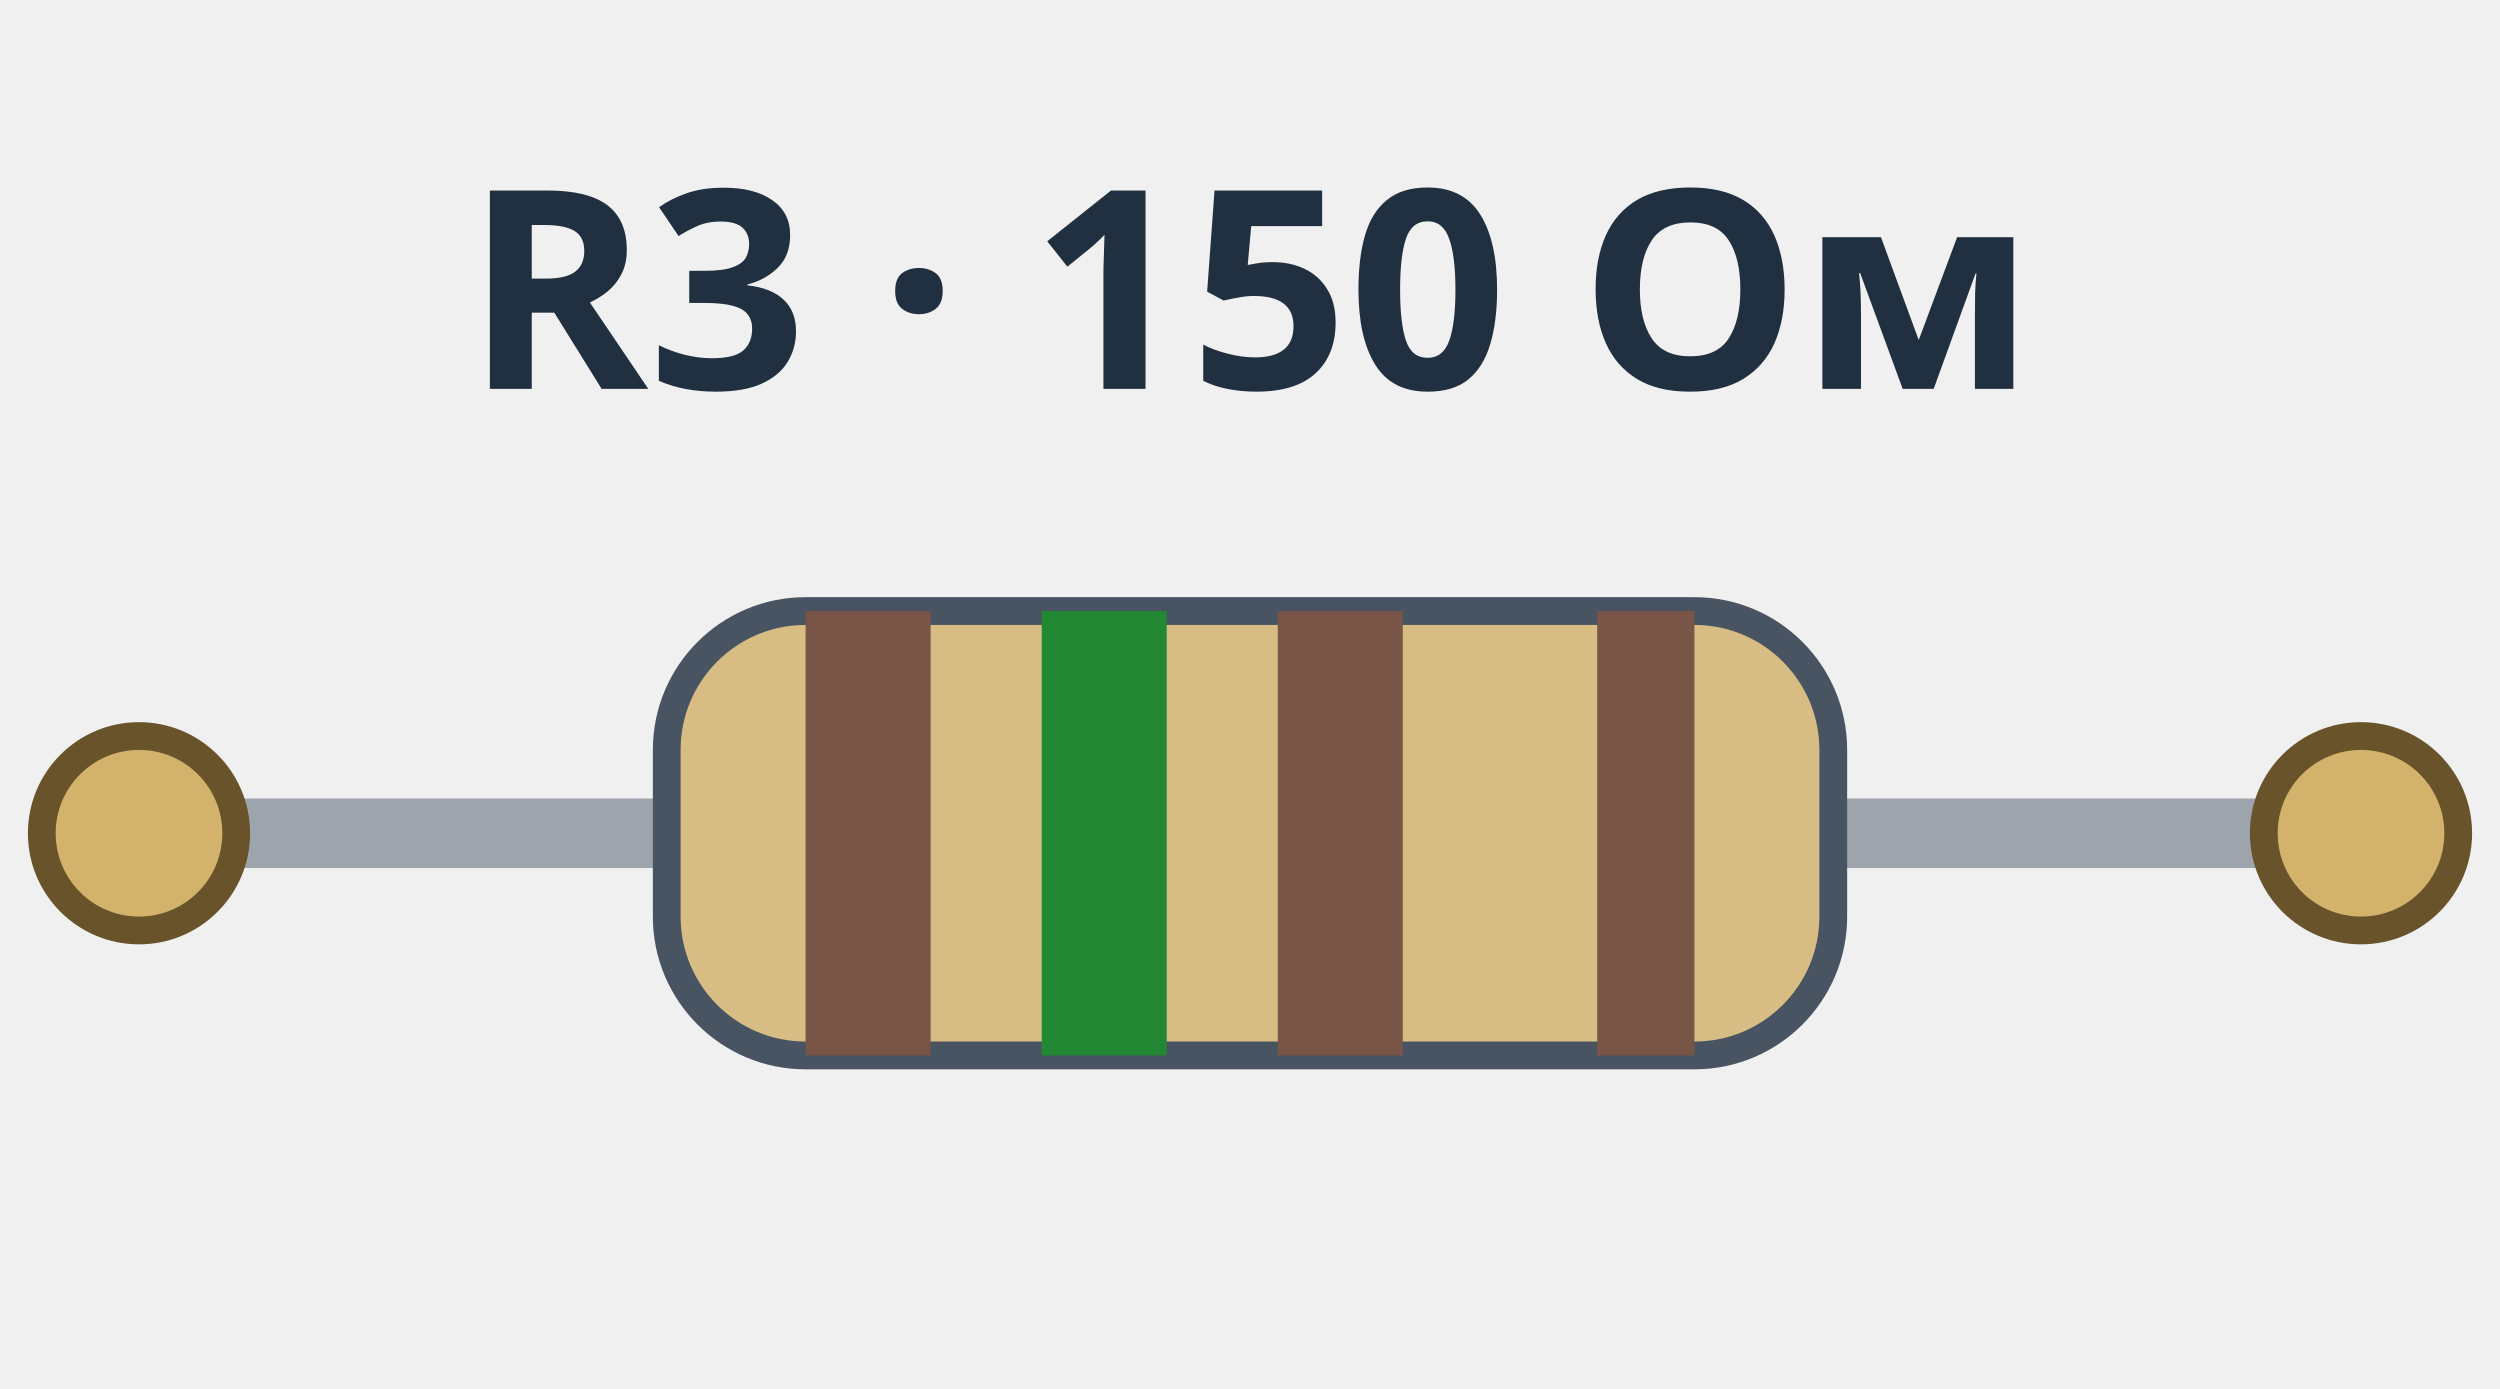
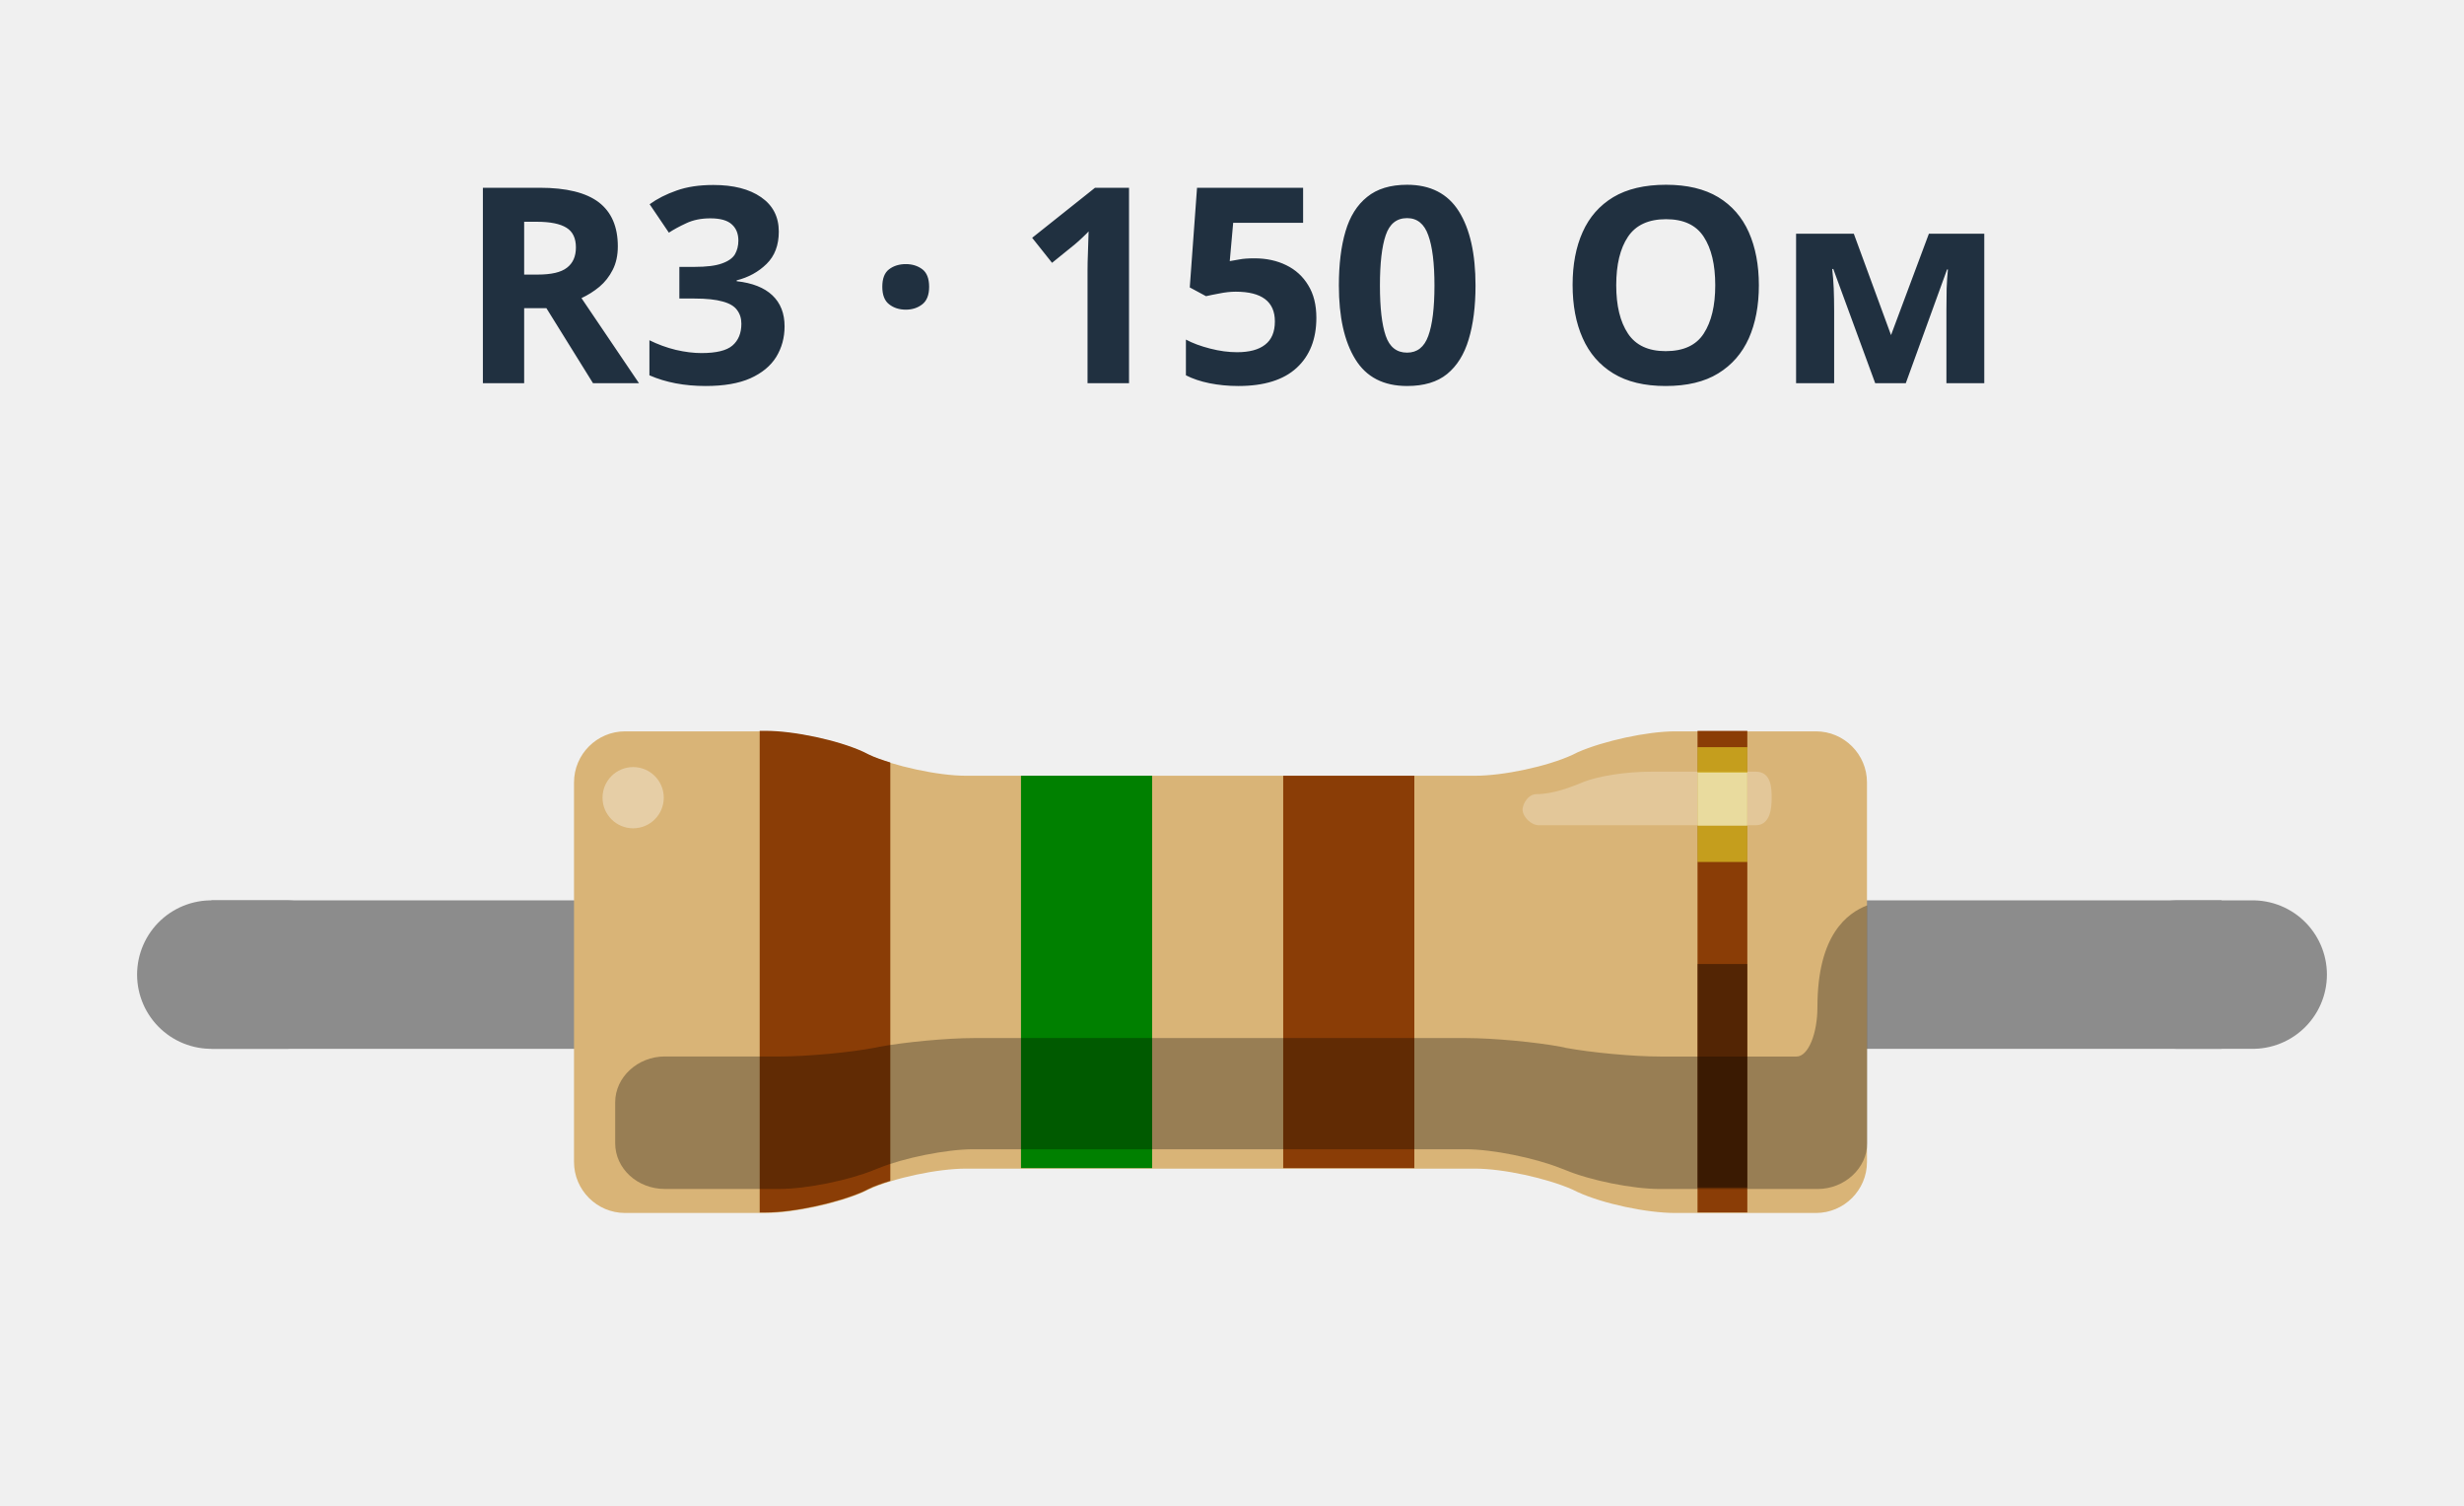
- <svg xmlns="http://www.w3.org/2000/svg" width="2in" height="1.111in" viewBox="0 0 180 100">
+ <svg xmlns="http://www.w3.org/2000/svg" width="2in" height="1.222in" viewBox="0 0 180 110">
  <g id="breadboard">
-     <text x="90" y="28" font-family="Noto Sans,Arial,sans-serif" font-size="20" fill="#203040" text-anchor="middle" font-weight="bold">R3 · 150 Ом</text>
-     <path d="M10 60 H170" stroke="#9da4ac" stroke-width="5" />
-     <rect x="48" y="44" width="84" height="32" rx="10" fill="#d7bc83" stroke="#495463" stroke-width="2" />
-     <rect x="59" y="45" width="7" height="30" rx="0" fill="#795548" stroke="#795548" stroke-width="2" />
-     <rect x="76" y="45" width="7" height="30" rx="0" fill="#228833" stroke="#228833" stroke-width="2" />
-     <rect x="93" y="45" width="7" height="30" rx="0" fill="#795548" stroke="#795548" stroke-width="2" />
-     <rect x="116" y="45" width="5" height="30" rx="0" fill="#795548" stroke="#795548" stroke-width="2" />
-     <circle id="connector0pin" cx="10" cy="60" r="7" fill="#d3b36c" stroke="#68532b" stroke-width="2" />
-     <rect id="connector0terminal" x="9.5" y="59.5" width="1" height="1" fill="none" stroke="none" />
-     <circle id="connector1pin" cx="170" cy="60" r="7" fill="#d3b36c" stroke="#68532b" stroke-width="2" />
-     <rect id="connector1terminal" x="169.5" y="59.5" width="1" height="1" fill="none" stroke="none" />
+     <text x="90.0" y="28" font-family="Noto Sans,Arial,sans-serif" font-size="20" fill="#203040" text-anchor="middle" font-weight="bold">R3 · 150 Ом</text>
+     <g transform="matrix(3.728126,0,0,3.728126,10,52.39995)">
+       <rect id="lib_connector0pin" x="0.5" y="3.59" fill="none" width="1" height="1" transform="matrix(1,0,0,1,0,0)" />
+       <rect id="lib_connector1pin" x="41.417" y="3.59" fill="none" width="1" height="1" transform="matrix(1,0,0,1,0,0)" />
+       <line id="lib_connector0leg" stroke-linecap="round" x1="1.455" y1="5.045" x2="2.91" y2="5.045" stroke="#8C8C8C" fill="none" stroke-width="2.91" transform="matrix(1,0,0,1,0,0)" />
+       <line id="lib_connector1leg" stroke-linecap="round" x1="41.462" y1="5.045" x2="40.007" y2="5.045" stroke="#8C8C8C" fill="none" stroke-width="2.91" transform="matrix(1,0,0,1,0,0)" />
+       <path fill="none" stroke="#8C8C8C" stroke-width="2.91" d="M1.455,5.045l39.398,0" transform="matrix(1,0,0,1,0,0)" />
+       <path id="lib_body" fill="#D9B477" d="M14.233,0.688c-0.5-0.23-1.36-0.41-1.91-0.41h-2.76c-0.55,0-1,0.45-1,1v7.439c0,0.551,0.45,1,1,1   h2.76c0.55,0,1.41-0.189,1.91-0.41l0.1-0.049c0.5-0.23,1.36-0.41,1.91-0.41h9.98c0.551,0,1.409,0.189,1.909,0.41l0.101,0.049   c0.5,0.23,1.358,0.41,1.91,0.41h2.76c0.552,0,1-0.449,1-1V1.278c0-0.55-0.448-1-1-1h-2.76c-0.552,0-1.41,0.19-1.91,0.41   l-0.101,0.05c-0.5,0.23-1.358,0.41-1.909,0.41h-9.98c-0.55,0-1.41-0.19-1.91-0.41L14.233,0.688z" transform="matrix(1,0,0,1,0,0)" />
+       <rect id="lib_gold_band" x="30.582" y="0.269" fill="#8A3D06" width="0.976" height="9.438" transform="matrix(1,0,0,1,0,0)" style="" />
+       <rect id="lib_band_rd_multiplier" fill="#8A3D06" x="22.462" y="1.148" width="2.57" height="7.69" transform="matrix(1,0,0,1,0,0)" style="" />
+       <rect id="lib_band_2_nd" fill="#008000" x="17.323" y="1.148" width="2.57" height="7.69" transform="matrix(1,0,0,1,0,0)" style="" />
+       <path id="lib_band_1_st" fill="#8A3D06" d="M14.762,0.888c-0.16-0.05-0.31-0.1-0.43-0.16l-0.1-0.05c-0.5-0.229-1.36-0.41-1.91-0.41   h-0.12v9.439h0.12c0.55,0,1.41-0.189,1.91-0.41l0.1-0.049c0.12-0.062,0.27-0.111,0.43-0.16V0.888z" transform="matrix(1,0,0,1,0,0)" style="" />
+       <path id="lib_Shadow" opacity="0.3" d="M32.932,5.68L32.932,5.68c0,0.527-0.181,0.971-0.41,0.971h-2.67   c-0.528,0-1.358-0.078-1.851-0.17L27.9,6.459c-0.479-0.09-1.318-0.17-1.852-0.17H16.4c-0.53,0-1.36,0.08-1.85,0.17l-0.1,0.021   c-0.48,0.091-1.31,0.17-1.85,0.17h-0.44h-1.39h-0.43c-0.53,0-0.97,0.408-0.97,0.896v0.343V8.11v0.24c0,0.5,0.44,0.896,0.97,0.896   h2.25c0.53,0,1.36-0.17,1.85-0.371l0.1-0.039c0.48-0.196,1.32-0.368,1.85-0.368h9.648c0.527,0,1.357,0.172,1.853,0.369l0.103,0.039   c0.479,0.201,1.312,0.371,1.852,0.371h3.09c0.529,0,0.971-0.41,0.971-0.896V7.6V6.249V3.688C33.522,3.838,32.932,4.258,32.932,5.68   z" transform="matrix(1,0,0,1,0,0)" />
+       <rect id="lib_ShadowExtra" x="30.582" y="4.838" opacity="0.4" width="0.976" height="4.379" transform="matrix(1,0,0,1,0,0)" />
+       <path id="lib_ReflexRight" opacity="0.25" fill="#FFFFFF" d="M27.432,1.508c0.319,0,0.682-0.14,0.92-0.24   c0.28-0.11,0.801-0.2,1.342-0.2h2.029c0.312,0,0.312,0.34,0.312,0.52c0,0.18-0.021,0.53-0.312,0.53h-4.25   c-0.149,0-0.32-0.16-0.32-0.311C27.162,1.688,27.262,1.508,27.432,1.508z" transform="matrix(1,0,0,1,0,0)" />
+       <circle id="lib_ReflexLeft" opacity="0.35" fill="#FFFFFF" cx="9.722" cy="1.578" r="0.6" transform="matrix(1,0,0,1,0,0)" />
+       <rect id="lib_Reflex_gold" x="30.582" y="0.588" opacity="0.5" fill="#FFFF33" width="0.976" height="2.25" transform="matrix(1,0,0,1,0,0)" />
+       <rect id="lib_Reflex_extra" x="30.582" y="1.088" opacity="0.5" fill="#FFFFFF" width="0.976" height="1.04" transform="matrix(1,0,0,1,0,0)" />
+       <use href="#lock" faction="lock" id="lib_lock1" transform="matrix(1,0,0,1,25.001,0.806)" />
+       <use href="#lock" faction="lock" id="lib_lock2" transform="matrix(1,0,0,1,3.5,-2)" />
+     </g>
+     <rect id="connector0pin" x="7.728" y="61.648" width="12" height="12" fill="none" stroke="none" />
+     <rect id="connector0terminal" x="13.228" y="67.148" width="1" height="1" fill="none" stroke="none" />
+     <rect id="connector1pin" x="160.272" y="61.648" width="12" height="12" fill="none" stroke="none" />
+     <rect id="connector1terminal" x="165.772" y="67.148" width="1" height="1" fill="none" stroke="none" />
  </g>
</svg>
